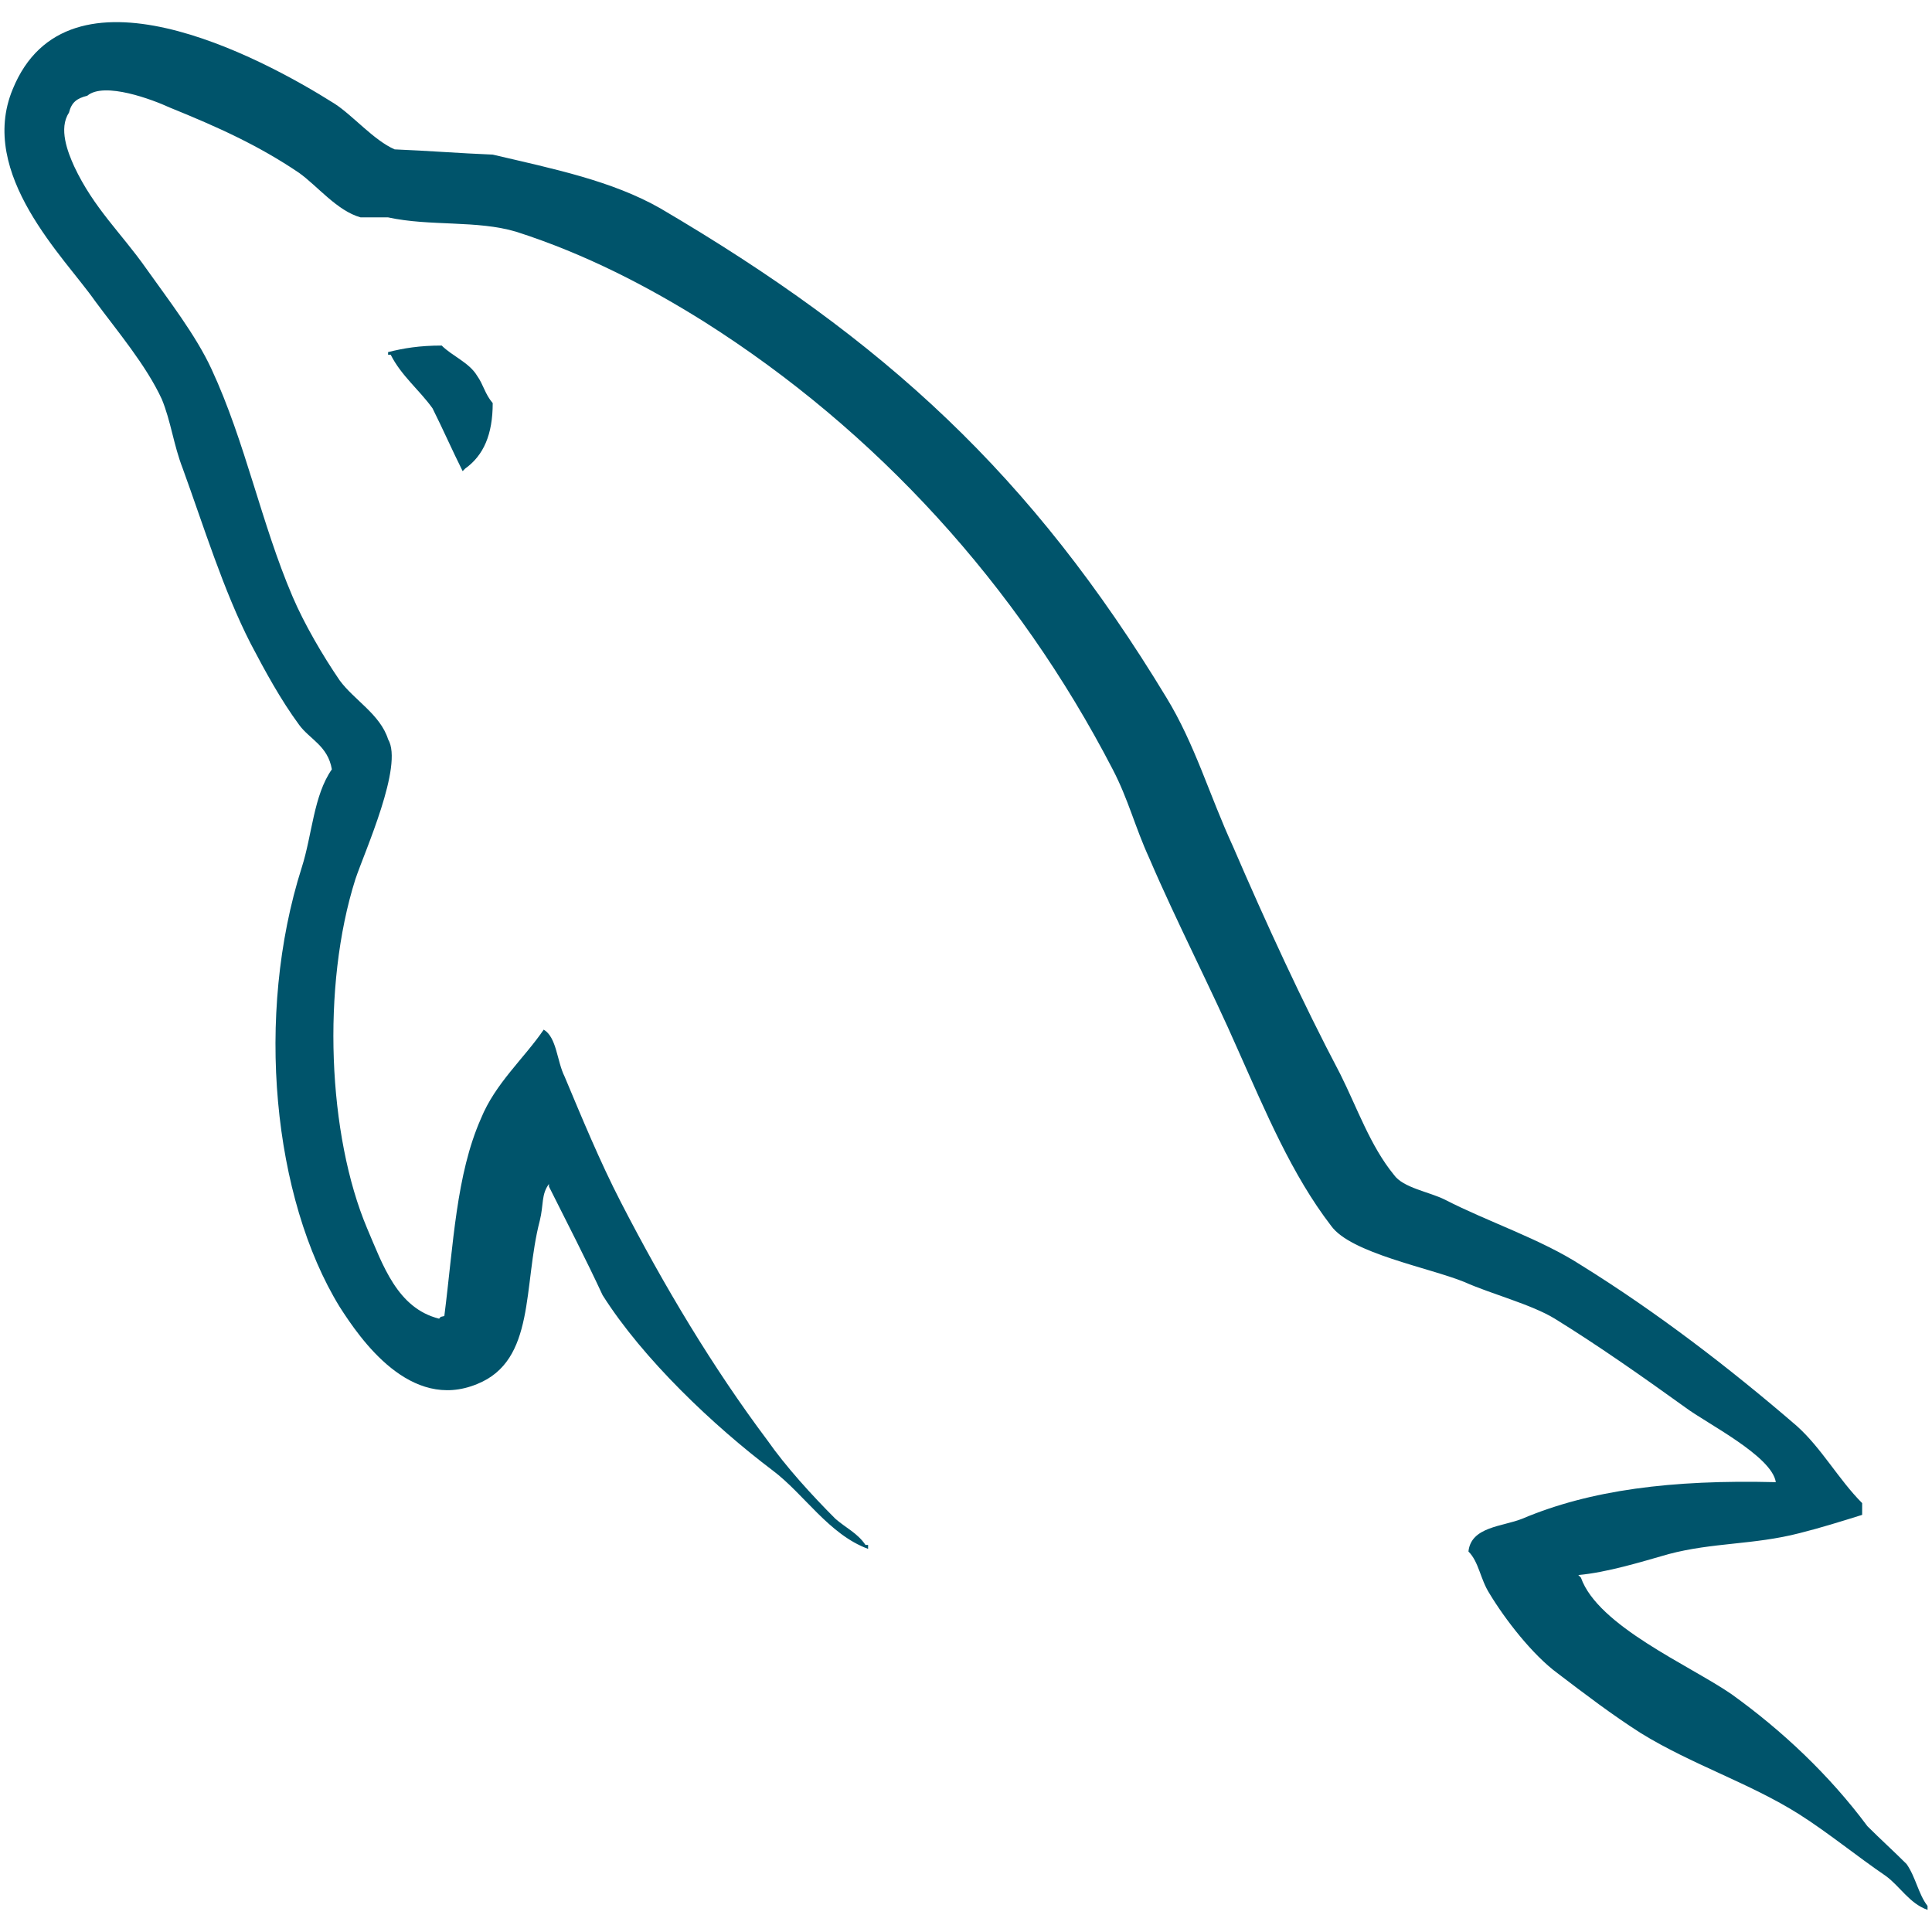
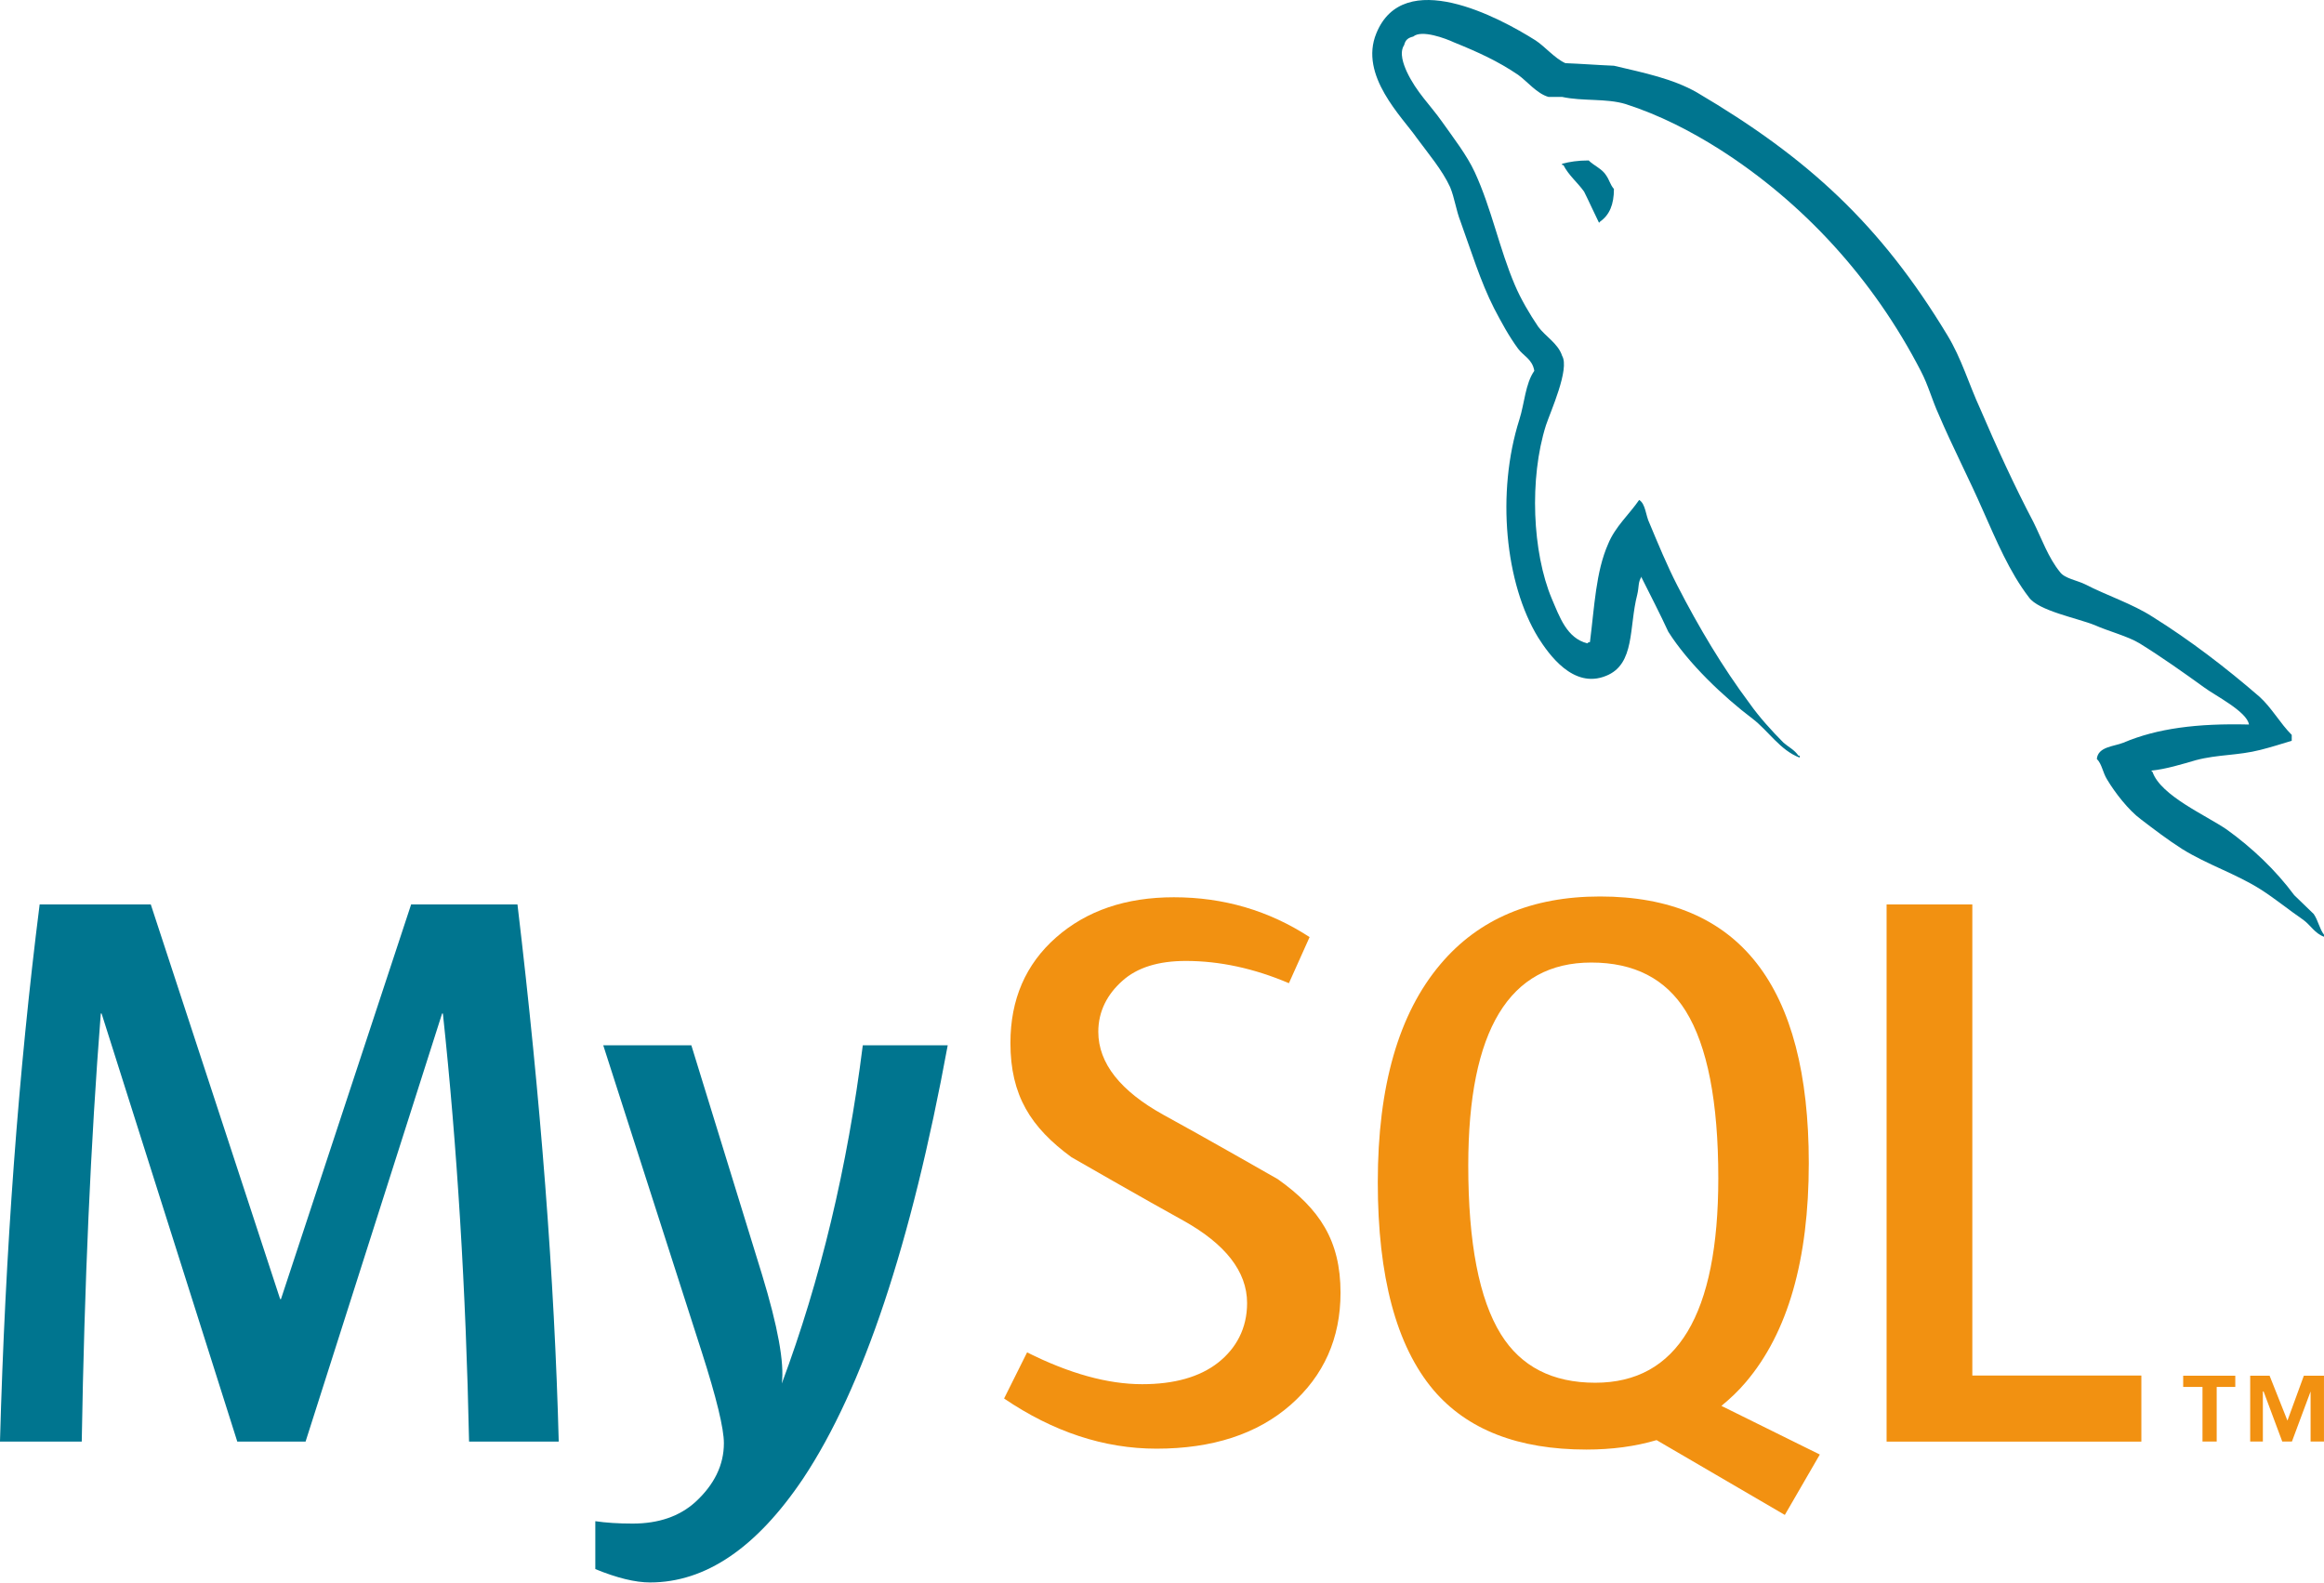
- <svg xmlns="http://www.w3.org/2000/svg" version="1.0" width="300" height="300" viewBox="0 0 297.598 567.188" id="svg2" xml:space="preserve">
-   <defs id="defs4">
-     <style type="text/css" id="style6" />
-   </defs>
-   <g id="g3001" transform="translate(230.4602,6.496205)">
-     <path d="m 156.083,428.631 c -30.718,-0.766 -54.526,2.308 -74.493,10.753 -5.76,2.303 -14.976,2.305 -15.745,9.599 3.074,3.074 3.457,8.065 6.145,12.288 4.611,7.677 12.671,18.048 19.968,23.424 8.063,6.143 16.128,12.285 24.573,17.662 14.976,9.216 31.872,14.591 46.463,23.807 8.45,5.372 16.894,12.288 25.342,18.048 4.225,3.069 6.911,8.063 12.288,9.982 0,-0.385 0,-0.768 0,-1.151 -2.688,-3.457 -3.457,-8.448 -6.143,-12.288 -3.837,-3.84 -7.68,-7.297 -11.519,-11.136 -11.136,-14.974 -24.959,-28.03 -39.935,-38.781 -12.285,-8.448 -39.166,-19.967 -44.158,-34.175 0,0 -0.385,-0.383 -0.768,-0.766 8.448,-0.768 18.431,-3.84 26.496,-6.145 13.056,-3.457 24.959,-2.688 38.398,-6.143 6.143,-1.537 12.288,-3.457 18.431,-5.377 0,-1.154 0,-2.303 0,-3.454 -6.909,-6.914 -11.902,-16.128 -19.199,-22.656 -19.582,-16.898 -41.086,-33.407 -63.357,-47.229 -11.905,-7.68 -27.264,-12.673 -39.935,-19.199 -4.606,-2.308 -12.288,-3.457 -14.974,-7.297 -6.914,-8.448 -10.753,-19.582 -15.745,-29.567 C 17.084,287.71 6.329,264.29 -3.271,242.02 -10.18,227.044 -14.405,212.068 -22.853,198.246 -62.402,132.969 -105.409,93.419 -171.453,54.636 c -14.208,-8.063 -31.101,-11.519 -49.149,-15.742 -9.597,-0.385 -19.199,-1.151 -28.799,-1.537 -6.143,-2.688 -12.288,-9.982 -17.665,-13.439 -21.882,-13.825 -78.33,-43.772 -94.458,-4.223 -10.368,24.959 15.359,49.532 24.19,62.205 6.531,8.831 14.976,18.814 19.584,28.799 2.688,6.523 3.454,13.439 6.143,20.35 6.145,16.891 11.902,35.71 19.967,51.454 4.225,8.063 8.831,16.511 14.208,23.805 3.071,4.223 8.446,6.145 9.599,13.056 -5.374,7.68 -5.76,19.199 -8.833,28.799 -13.822,43.389 -8.446,97.146 11.136,129.016 6.143,9.597 20.736,30.721 40.318,22.656 17.279,-6.911 13.439,-28.799 18.431,-47.998 1.154,-4.611 0.385,-7.68 2.688,-10.751 0.002,0.383 0,0.768 0,0.768 5.377,10.751 10.751,21.119 15.742,31.87 11.905,18.814 32.638,38.398 49.917,51.454 9.219,6.909 16.513,18.814 28.032,23.039 0,-0.388 0,-0.768 0,-1.154 -0.385,0 -0.385,0 -0.768,0 -2.305,-3.457 -5.76,-4.991 -8.831,-7.68 -6.911,-6.911 -14.593,-15.359 -19.967,-23.039 -16.125,-21.504 -30.335,-45.309 -43.006,-69.885 -6.143,-11.902 -11.519,-24.959 -16.511,-36.861 -2.305,-4.611 -2.305,-11.519 -6.145,-13.822 -5.76,8.446 -14.205,15.742 -18.431,26.11 -7.292,16.511 -8.063,36.861 -10.751,57.98 -1.534,0.385 -0.768,0 -1.537,0.768 -12.285,-3.074 -16.511,-15.742 -21.119,-26.496 -11.519,-27.262 -13.439,-71.036 -3.454,-102.521 2.688,-8.065 14.208,-33.407 9.599,-41.086 -2.303,-7.297 -9.985,-11.519 -14.208,-17.279 -4.991,-7.297 -10.368,-16.511 -13.822,-24.576 -9.216,-21.502 -13.825,-45.309 -23.807,-66.814 -4.608,-9.985 -12.671,-20.35 -19.199,-29.565 -7.294,-10.368 -15.359,-17.665 -21.119,-29.952 -1.917,-4.223 -4.608,-11.134 -1.537,-15.742 0.768,-3.071 2.303,-4.223 5.377,-4.991 4.991,-4.225 19.199,1.151 24.19,3.454 14.208,5.757 26.11,11.136 38.015,19.199 5.374,3.84 11.134,11.136 18.045,13.056 2.688,0 5.377,0 8.065,0 12.288,2.686 26.11,0.768 37.63,4.223 20.353,6.526 38.781,16.128 55.294,26.496 50.303,31.87 91.77,77.181 119.802,131.322 4.608,8.829 6.526,16.896 10.751,26.11 8.065,18.816 18.048,38.015 26.11,56.446 8.063,18.045 15.742,36.478 27.262,51.454 5.762,8.06 28.799,12.285 39.166,16.511 7.68,3.454 19.584,6.528 26.496,10.751 13.054,8.06 26.11,17.279 38.398,26.11 6.145,4.606 25.342,14.208 26.496,21.885 l 1e-4,-4e-5 z" style="fill:#00546b" id="path16" />
-     <path d="m -235.581,94.951 c -6.528,0 -11.134,0.771 -15.742,1.922 0,-0.002 0,0.385 0,0.768 0.385,0 0.383,0 0.768,0 3.074,6.143 8.446,10.368 12.285,15.742 3.074,6.143 5.76,12.288 8.833,18.433 0.383,-0.385 0.766,-0.768 0.766,-0.768 5.379,-3.842 8.065,-9.985 8.065,-19.199 -2.305,-2.688 -2.688,-5.377 -4.608,-8.065 -2.303,-3.842 -7.297,-5.76 -10.368,-8.833 l 0,0 z" style="fill:#00546b" id="path18" />
+ <svg xmlns="http://www.w3.org/2000/svg" version="1.1" viewBox="0 0 388.12 264.29" width="388.12" height="264.29" preserveAspectRatio="xMinYMin meet">
+   <g display="inline" transform="matrix(1.818926,0,0,1.823775,-82.14211,-64.84365)">
+     <g transform="matrix(1.269924,0,0,-1.269924,3.366231,208.1249)">
+       <g transform="scale(0.1,0.1)">
+         <path fill-rule="nonzero" fill="#00758F" d="m733.07,319.32-64.832,0c-2.28,109.43-8.6,212.33-18.93,308.72h-0.571l-98.711-308.72h-49.363l-98.113,308.72h-0.578c-7.28-92.57-11.86-195.47-13.77-308.72h-59.113c3.82,137.73,13.38,266.84,28.68,387.36h80.356l93.535-284.62h0.574l94.109,284.62h76.887c16.836-141.15,26.778-270.3,29.832-387.36" />
+         <path fill-rule="nonzero" fill="#00758F" d="m1014.3,605.11c-26.401-143.25-61.225-247.35-104.45-312.29-33.679-50.039-70.574-75.058-110.75-75.058-10.71,0-23.917,3.226-39.589,9.636v34.532c7.656-1.121,16.64-1.719,26.972-1.719,18.743,0,33.848,5.18,45.34,15.519,13.762,12.598,20.649,26.758,20.649,42.45,0,10.718-5.372,32.711-16.067,65.98l-71.152,220.95h63.691l51.067-165.25c11.472-37.519,16.257-63.711,14.343-78.64,27.93,74.601,47.442,155.9,58.543,243.89h61.401" />
+         <path fill-rule="nonzero" fill="#F29111" d="m1298.3,426.69c0-32.851-12.07-59.82-36.13-80.921-24.08-21.008-56.43-31.54-96.94-31.54-37.89,0-74.61,12.122-110.18,36.168l16.64,33.274c30.61-15.301,58.31-22.942,83.18-22.942,23.33,0,41.59,5.192,54.8,15.45,13.18,10.332,21.08,24.742,21.08,43.019,0,23-16.04,42.66-45.47,59.153-27.17,14.91-81.47,46.039-81.47,46.039-29.42,21.461-44.17,44.488-44.17,82.429,0,31.379,11,56.742,32.97,76.039,22.02,19.336,50.43,29.004,85.22,29.004,35.96,0,68.66-9.597,98.11-28.722l-14.96-33.243c-25.2,10.684-50.05,16.047-74.55,16.047-19.88,0-35.2-4.773-45.88-14.375-10.74-9.519-17.38-21.769-17.38-36.699,0-22.941,16.39-42.84,46.65-59.652,27.51-14.918,83.14-46.649,83.14-46.649,30.26-21.422,45.34-44.261,45.34-81.879" />
+         <path fill-rule="evenodd" fill="#F29111" d="m1414.2,396.81c-15.69,25.25-23.55,65.769-23.55,121.64,0,97.539,29.66,146.34,88.95,146.34,31,0,53.75-11.672,68.3-34.992,15.67-25.262,23.53-65.43,23.53-120.52,0-98.32-29.66-147.5-88.95-147.5-30.99,0-53.75,11.66-68.28,35.028m230.68-86.829-71.2,35.11c6.34,5.199,12.36,10.808,17.81,17.301,30.23,35.539,45.36,88.14,45.36,157.78,0,128.15-50.31,192.26-150.92,192.26-49.35,0-87.81-16.25-115.35-48.797-30.24-35.582-45.34-87.985-45.34-157.23,0-68.089,13.38-118.04,40.16-149.77,24.4-28.68,61.3-43.04,110.7-43.04,18.43,0,35.34,2.269,50.71,6.808l92.72-53.957,25.28,43.539" />
+         <path fill-rule="nonzero" fill="#F29111" d="m1877.3,319.32-184.19,0,0,387.36,61.98,0,0-339.71,122.21,0,0-47.649" />
+         <path fill-rule="nonzero" fill="#F29111" d="m1921.5,319.36,10.27,0,0,39.411,13.44,0,0,8.05-37.67,0,0-8.05,13.96,0,0-39.411zm78.15,0,9.68,0,0,47.461-14.56,0-11.85-32.351-12.9,32.351-14.03,0,0-47.461,9.16,0,0,36.121,0.52,0,13.51-36.121,6.98,0,13.49,36.121,0-36.121" />
+         <path fill-rule="evenodd" fill="#00758F" d="m1955.1,836.43c-37.46,0.937-66.47-2.801-90.8-13.106-7.02-2.805-18.24-2.805-19.2-11.699,3.77-3.738,4.22-9.817,7.52-14.988,5.6-9.36,15.41-21.977,24.32-28.547,9.83-7.492,19.66-14.953,29.97-21.504,18.24-11.281,38.84-17.805,56.6-29.043,10.33-6.543,20.59-14.961,30.92-22,5.13-3.742,8.38-9.836,14.96-12.152v1.417c-3.3,4.2-4.22,10.286-7.48,14.993-4.67,4.644-9.36,8.883-14.05,13.543-13.58,18.25-30.45,34.148-48.66,47.254-14.99,10.324-47.77,24.367-53.83,41.632,0,0-0.49,0.496-0.95,0.957,10.3,0.95,22.49,4.7,32.31,7.539,15.89,4.2,30.4,3.25,46.78,7.45,7.5,1.886,14.99,4.242,22.51,6.543v4.242c-8.47,8.406-14.53,19.656-23.42,27.605-23.85,20.586-50.09,40.696-77.23,57.571-14.53,9.363-33.25,15.418-48.7,23.394-5.59,2.813-14.94,4.199-18.23,8.906-8.43,10.293-13.13,23.848-19.2,36.036-13.56,25.713-26.69,54.253-38.37,81.443-8.42,18.24-13.57,36.48-23.87,53.34-48.23,79.58-100.63,127.76-181.13,175.04-17.32,9.84-37.91,14.05-59.89,19.2-11.72,0.49-23.41,1.4-35.11,1.86-7.5,3.29-15,12.19-21.54,16.4-26.69,16.84-95.46,53.34-115.13,5.14-12.64-30.44,18.72-60.38,29.49-75.83,7.95-10.75,18.26-22.94,23.85-35.09,3.28-7.96,4.22-16.4,7.51-24.81,7.48-20.59,14.49-43.53,24.34-62.73,5.13-9.83,10.74-20.14,17.29-28.99,3.78-5.18,10.31-7.49,11.72-15.94-6.53-9.35-7.04-23.39-10.78-35.1-16.84-52.89-10.3-118.41,13.58-157.25,7.47-11.699,25.28-37.449,49.15-27.597,21.06,8.41,16.38,35.089,22.46,58.476,1.4,5.656,0.46,9.367,3.26,13.106v-0.946c6.55-13.086,13.12-25.691,19.2-38.84,14.53-22.91,39.78-46.785,60.86-62.683,11.2-8.457,20.1-22.942,34.14-28.106v1.414h-0.92c-2.82,4.2-7.02,6.086-10.77,9.348-8.42,8.43-17.76,18.731-24.34,28.086-19.65,26.199-36.99,55.234-52.4,85.184-7.51,14.543-14.05,30.441-20.14,44.941-2.8,5.59-2.8,14.039-7.49,16.84-7.04-10.285-17.31-19.191-22.45-31.789-8.9-20.149-9.83-44.949-13.13-70.703-1.86-0.489-0.92,0-1.86-0.93-14.96,3.742-20.11,19.184-25.74,32.246-14.04,33.274-16.4,86.627-4.21,125.01,3.26,9.81,17.34,40.7,11.7,50.06-2.83,8.93-12.18,14.03-17.32,21.08-6.07,8.89-12.66,20.1-16.83,29.95-11.24,26.2-16.89,55.23-29.02,81.43-5.62,12.19-15.47,24.83-23.4,36.04-8.91,12.64-18.73,21.53-25.76,36.49-2.32,5.16-5.6,13.59-1.87,19.19,0.92,3.75,2.82,5.16,6.57,6.1,6.05,5.15,23.39-1.39,29.46-4.2,17.33-7,31.84-13.59,46.33-23.4,6.56-4.69,13.58-13.58,21.99-15.94h9.85c14.97-3.25,31.83-0.91,45.88-5.14,24.79-7.95,47.25-19.65,67.39-32.29,61.29-38.85,111.84-94.09,145.99-160.07,5.63-10.75,7.99-20.59,13.13-31.8,9.83-22.98,22.01-46.38,31.82-68.823,9.82-22,19.2-44.446,33.26-62.727,7-9.812,35.09-14.961,47.73-20.113,9.34-4.199,23.87-7.949,32.3-13.09,15.91-9.812,31.79-21.062,46.79-31.844,7.47-5.617,30.88-17.304,32.29-26.679" />
+         <path fill-rule="evenodd" fill="#00758F" d="m1477.7,1243.2c-7.94,0-13.54-0.96-19.19-2.35v-0.94h0.91c3.78-7.47,10.34-12.66,14.98-19.2,3.77-7.49,7.05-14.95,10.79-22.45,0.46,0.46,0.91,0.95,0.91,0.95,6.6,4.66,9.87,12.14,9.87,23.39-2.83,3.3-3.27,6.55-5.63,9.84-2.8,4.67-8.89,7.01-12.64,10.76" />
+       </g>
+     </g>
  </g>
</svg>
